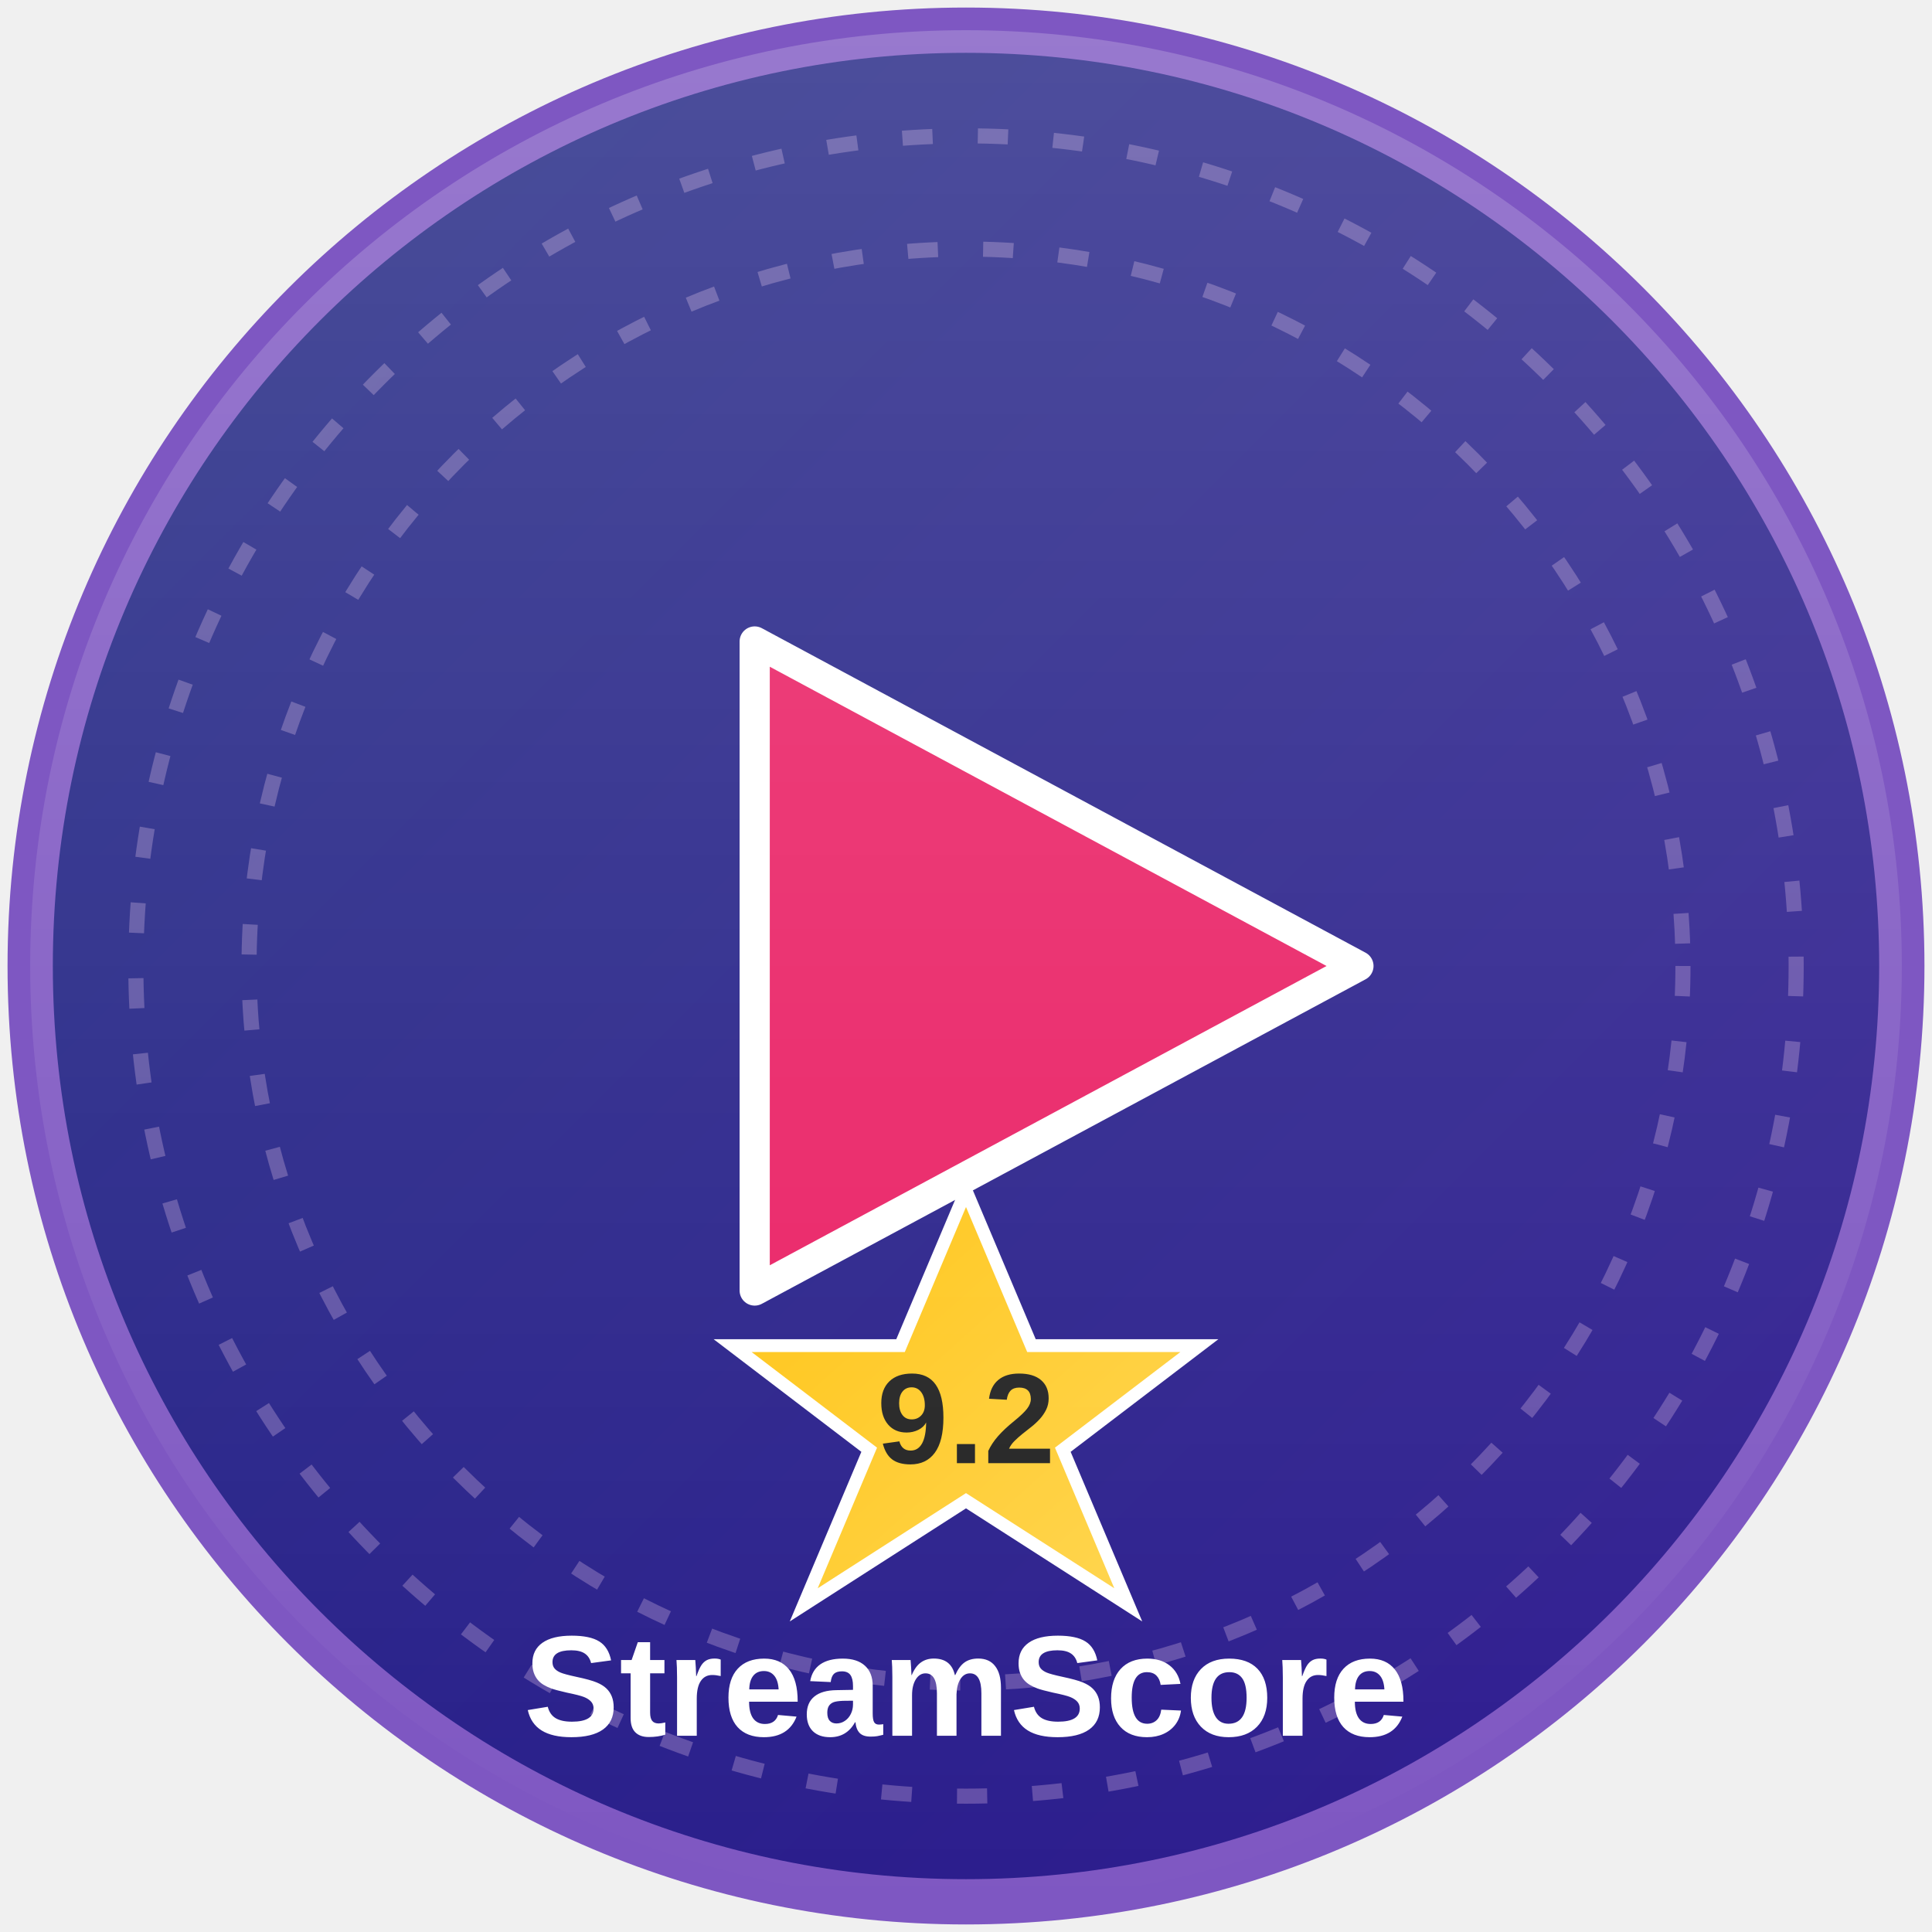
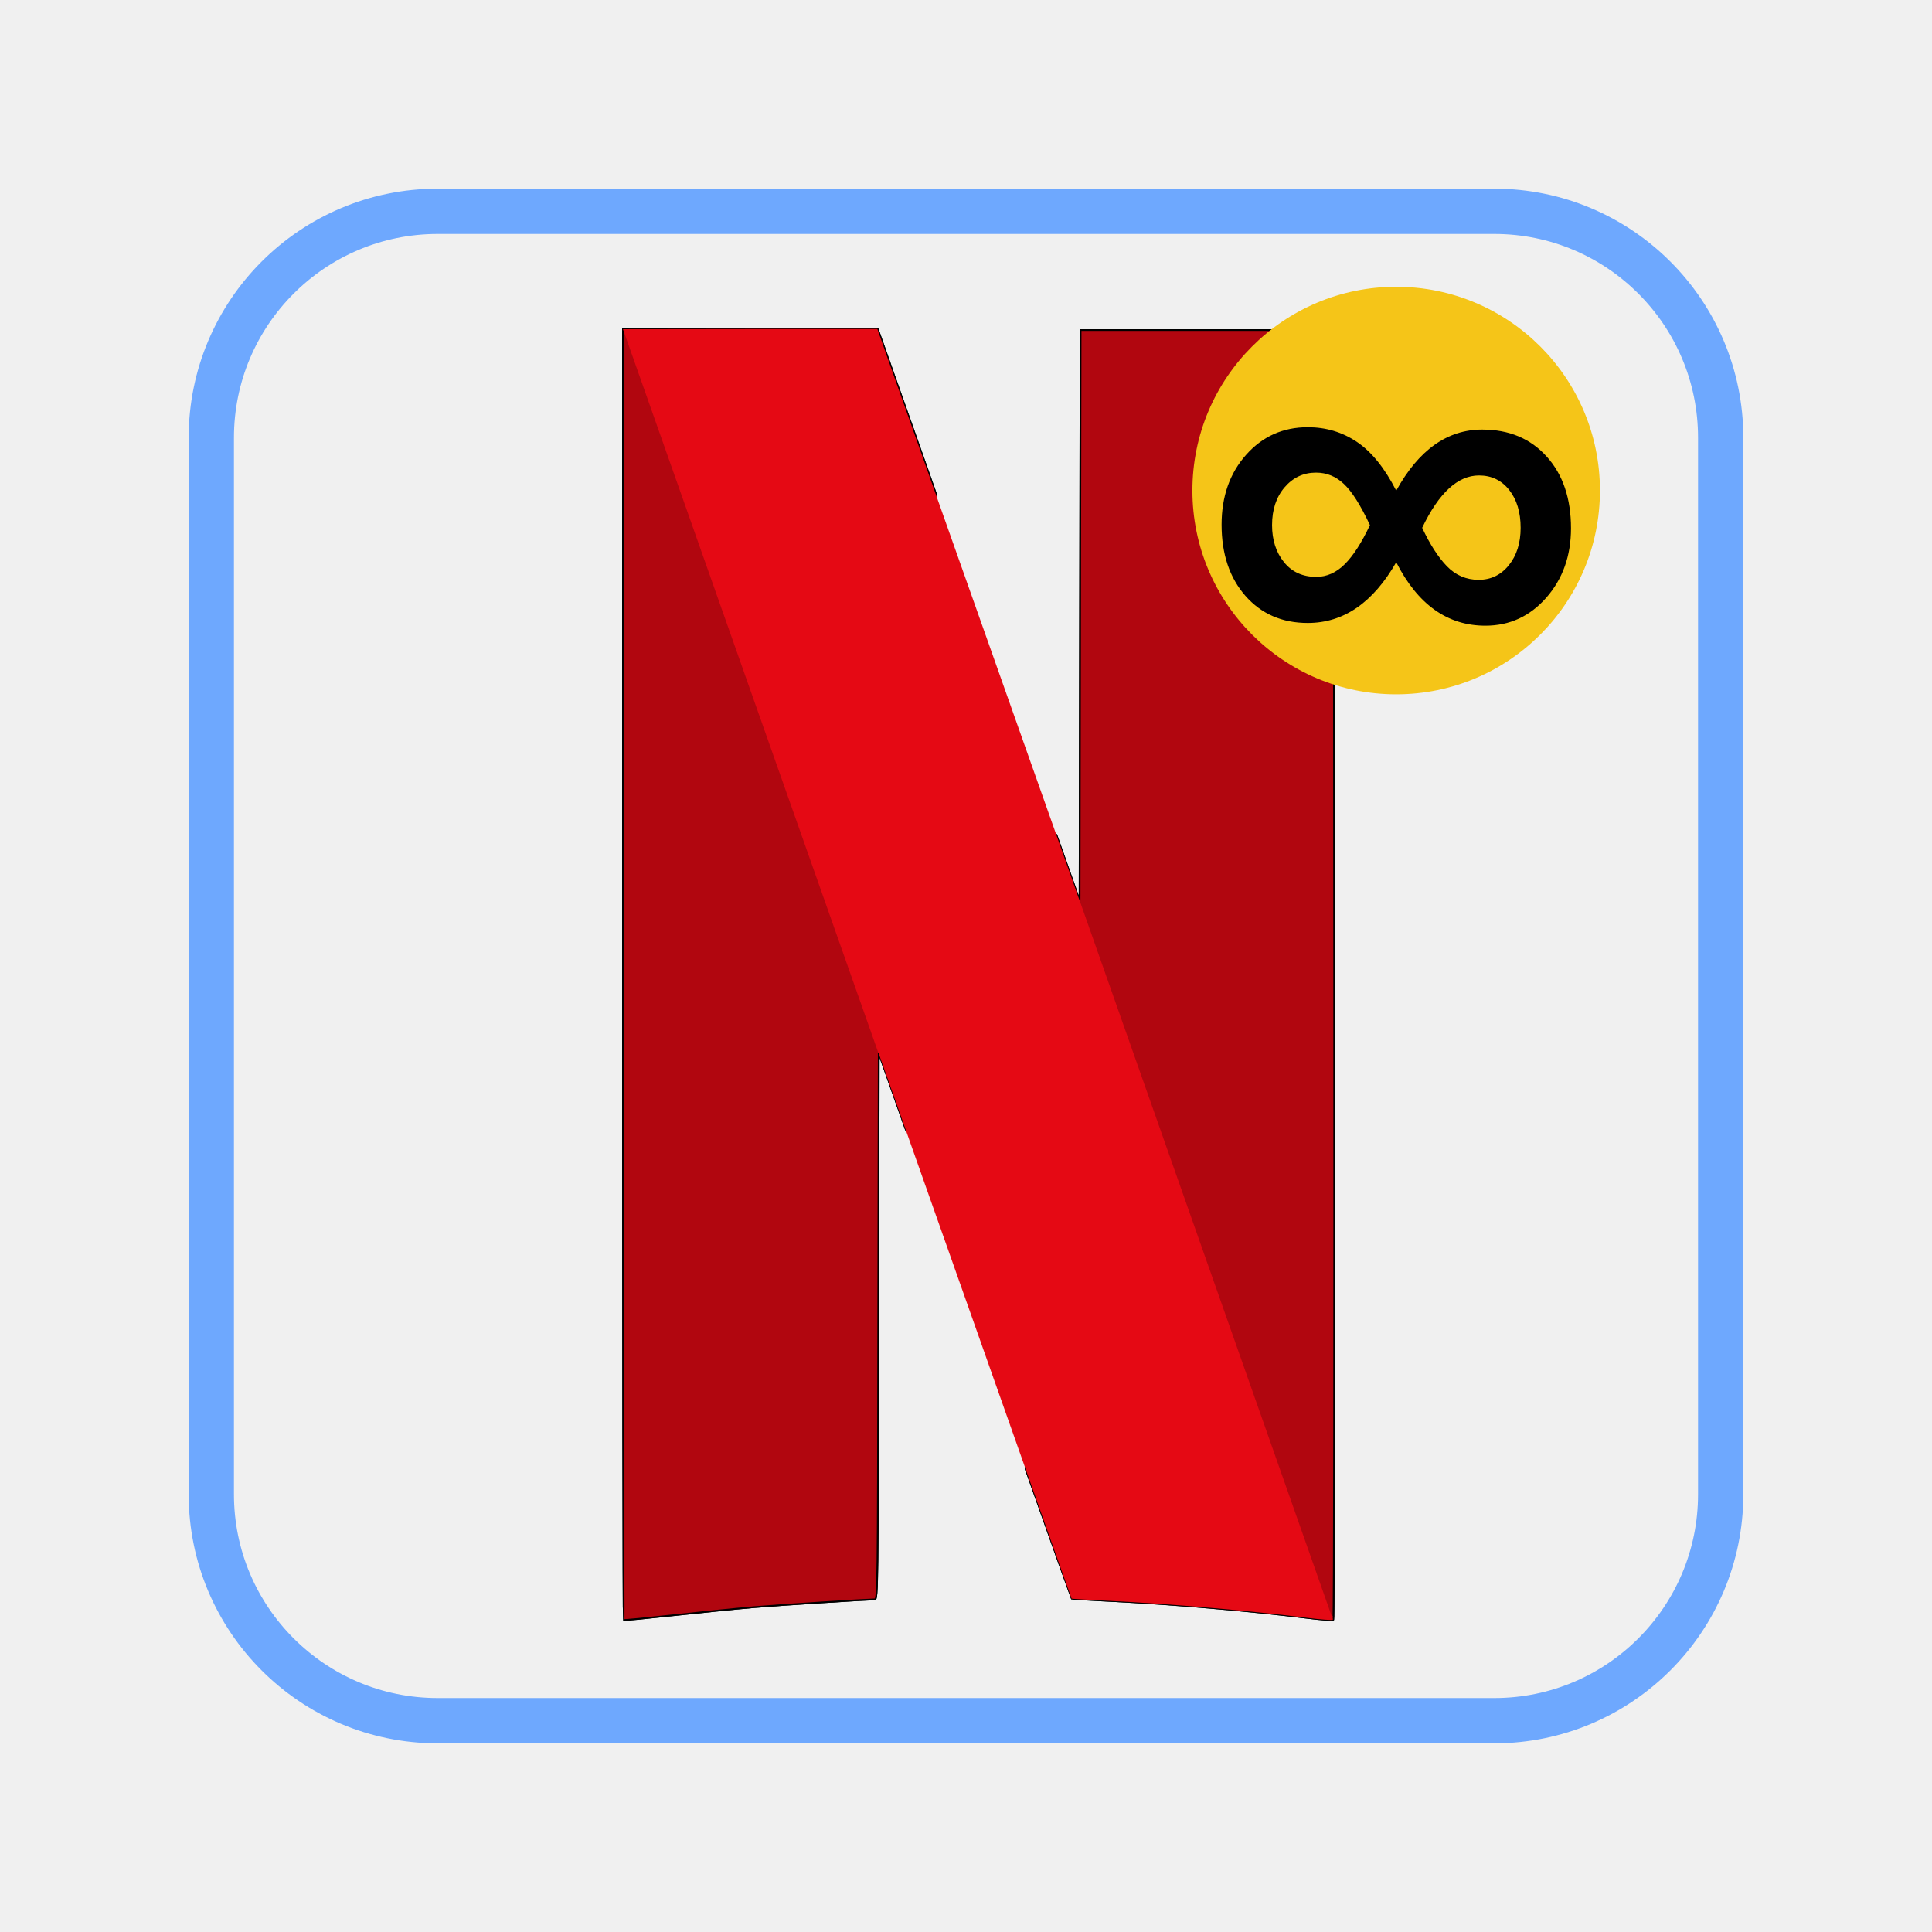
- <svg xmlns="http://www.w3.org/2000/svg" width="512" height="512" viewBox="0 0 512 512" fill="none">
-   <defs>
-     <linearGradient id="bgGradient" x1="0%" y1="0%" x2="100%" y2="100%">
-       <stop offset="0%" style="stop-color:#1A237E;stop-opacity:1" />
-       <stop offset="100%" style="stop-color:#311B92;stop-opacity:1" />
-     </linearGradient>
-     <linearGradient id="starGradient" x1="0%" y1="0%" x2="100%" y2="100%">
-       <stop offset="0%" style="stop-color:#FFC107;stop-opacity:1" />
-       <stop offset="100%" style="stop-color:#FFD54F;stop-opacity:1" />
-     </linearGradient>
-     <linearGradient id="reflectGradient" x1="0%" y1="0%" x2="0%" y2="100%">
-       <stop offset="0%" style="stop-color:#FFFFFF;stop-opacity:0.2" />
-       <stop offset="100%" style="stop-color:#FFFFFF;stop-opacity:0" />
-     </linearGradient>
-   </defs>
-   <circle cx="256" cy="256" r="248" fill="url(#bgGradient)" stroke="#7E57C2" stroke-width="12" />
-   <g opacity="0.3">
-     <circle cx="256" cy="256" r="220" stroke="#E1BEE7" stroke-width="4" stroke-dasharray="8 12" />
-     <circle cx="256" cy="256" r="190" stroke="#E1BEE7" stroke-width="4" stroke-dasharray="8 12" />
+ <svg xmlns="http://www.w3.org/2000/svg" width="512" height="512" viewBox="0 0 512 512">
+   <style>.st0{fill:#b1060f;stroke:#000}.st1{fill:url(#path5719_1_)}.st2{fill:#e50914}</style>
+   <rect x="56" y="56" width="400" height="400" rx="60" fill="none" stroke="#6ea8fe" stroke-width="12" />
+   <g id="g5747" transform="translate(310 273) scale(.45)">
+     <path id="path4155" class="st0" d="M-52.5-412.3l-.3 168-.3 168-13.8-39v-.1l-17.9 374c17.6 49.6 27 76.1 27.1 76.2.1.1 10.1.7 22.2 1.3 36.6 1.8 82 5.7 116.5 10 8 1 14.8 1.5 15.3 1.1s.6-171.4.5-380.1l-.3-379.4h-149z" />
+     <path id="path4157" class="st0" d="M-322-412.8V-33c0 208.9.2 380 .5 380.3.3.3 13.2-1 28.8-2.7 15.6-1.7 37.1-3.9 47.8-4.8 16.4-1.4 65.6-4.5 71.2-4.6 1.7 0 1.8-8.5 2-160.9l.3-160.9 11.9 33.6c1.8 5.2 2.4 6.8 4.2 11.9l17.9-373.9c-3.8-10.7-1.8-5.1-6.1-17.3-14.6-41.3-27-76.2-27.5-77.8l-1-2.8h-150z" />
+     <path id="path5715" class="st0" d="M-52.5-412.3l-.3 168-.3 168-13.8-39v-.1l-17.9 374c17.6 49.6 27 76.1 27.1 76.2.1.1 10.1.7 22.2 1.3 36.6 1.8 82 5.7 116.5 10 8 1 14.8 1.5 15.3 1.1s.6-171.4.5-380.1l-.3-379.4h-149z" />
+     <path id="path5717" class="st0" d="M-322-412.8V-33c0 208.9.2 380 .5 380.3.3.3 13.2-1 28.8-2.7 15.6-1.7 37.1-3.9 47.8-4.8 16.4-1.4 65.6-4.5 71.2-4.6 1.7 0 1.8-8.5 2-160.9l.3-160.9 11.9 33.6c1.8 5.2 2.4 6.8 4.2 11.9l17.9-373.9c-3.8-10.7-1.8-5.1-6.1-17.3-14.6-41.3-27-76.2-27.5-77.8l-1-2.8h-150z" />
+     <radialGradient id="path5719_1_" cx="18038.016" cy="-146.44" r="368.717" gradientTransform="matrix(.07072 -.02449 -.897 -2.5906 -1526.665 25.194)" gradientUnits="userSpaceOnUse">
+       <stop offset="0" />
+       <stop offset="1" stop-opacity="0" />
+     </radialGradient>
+     <path id="path5719" class="st1" d="M-322-412.8v213.2l150.2 398.4c0-9.1 0-14.1.1-24.5l.3-160.9 11.9 33.6C-93.5 234.2-58 334.6-57.8 334.8c.1.1 10.1.7 22.2 1.3 36.6 1.8 82 5.7 116.5 10 8 1 14.8 1.5 15.3 1.1.3-.3.5-84.1.5-202.4L-52.7-285l-.1 40.7-.3 168-13.8-39c-13.5-38.1-22.5-63.6-76.8-217-14.6-41.3-27-76.2-27.5-77.8l-1-2.8H-322v.1z" />
+     <path id="path5721" class="st2" d="M-322-412.8l150.5 426.5v-.2l11.9 33.6C-93.5 234.2-58 334.6-57.8 334.8c.1.1 10.1.7 22.2 1.3 36.6 1.8 82 5.7 116.5 10 7.9 1 14.8 1.5 15.2 1.1L-53.1-76.4v.1l-13.8-39c-13.5-38.1-22.5-63.6-76.8-217-14.6-41.3-27-76.2-27.5-77.8l-1-2.8h-74.9l-74.9.1z" />
  </g>
-   <path d="M200 170L360 256L200 342L200 170Z" fill="#E91E63" stroke="#FFFFFF" stroke-width="8" stroke-linejoin="round" />
-   <g transform="translate(256, 375) scale(0.85)">
-     <path d="M0 -70L20.41 -21.64L72.76 -21.64L30.18 10.82L50.59 59.18L0 26.72L-50.59 59.18L-30.18 10.82L-72.76 -21.64L-20.41 -21.64L0 -70Z" fill="url(#starGradient)" stroke="#FFF" stroke-width="4" />
-     <text x="0" y="15" font-family="Arial, sans-serif" font-size="40" font-weight="bold" text-anchor="middle" fill="#212121">9.2</text>
+   <g>
+     <circle cx="370" cy="130" r="54" fill="#F5C518" />
+     <g transform="translate(-370 -115) scale(2)">
+       <text x="370" y="148" text-anchor="middle" font-family="Arial, sans-serif" font-size="72" font-weight="bold" fill="#000">∞</text>
+     </g>
  </g>
-   <text x="256" y="460" font-family="Arial, sans-serif" font-size="38" font-weight="bold" text-anchor="middle" fill="#FFFFFF">StreamScore</text>
-   <circle cx="256" cy="256" r="248" fill="url(#reflectGradient)" />
</svg>
